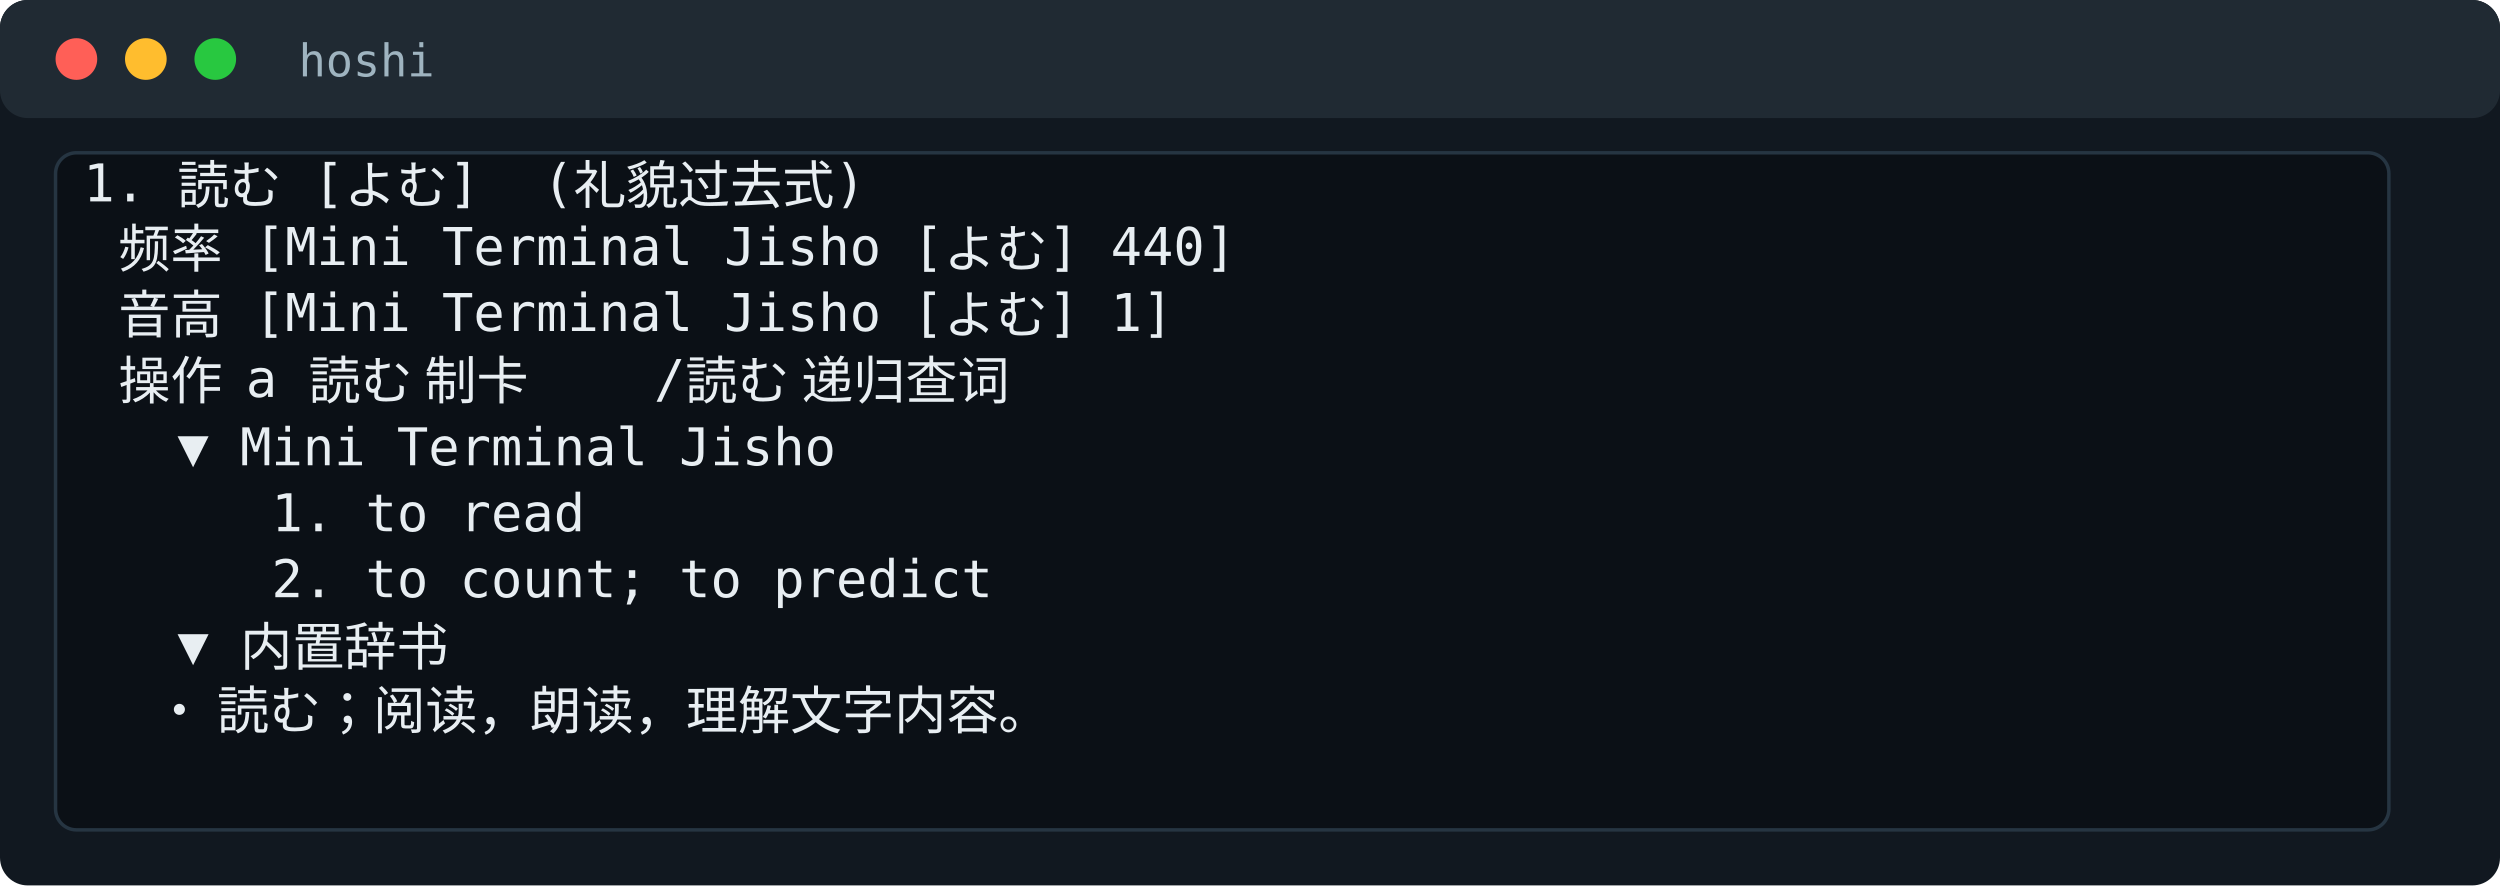
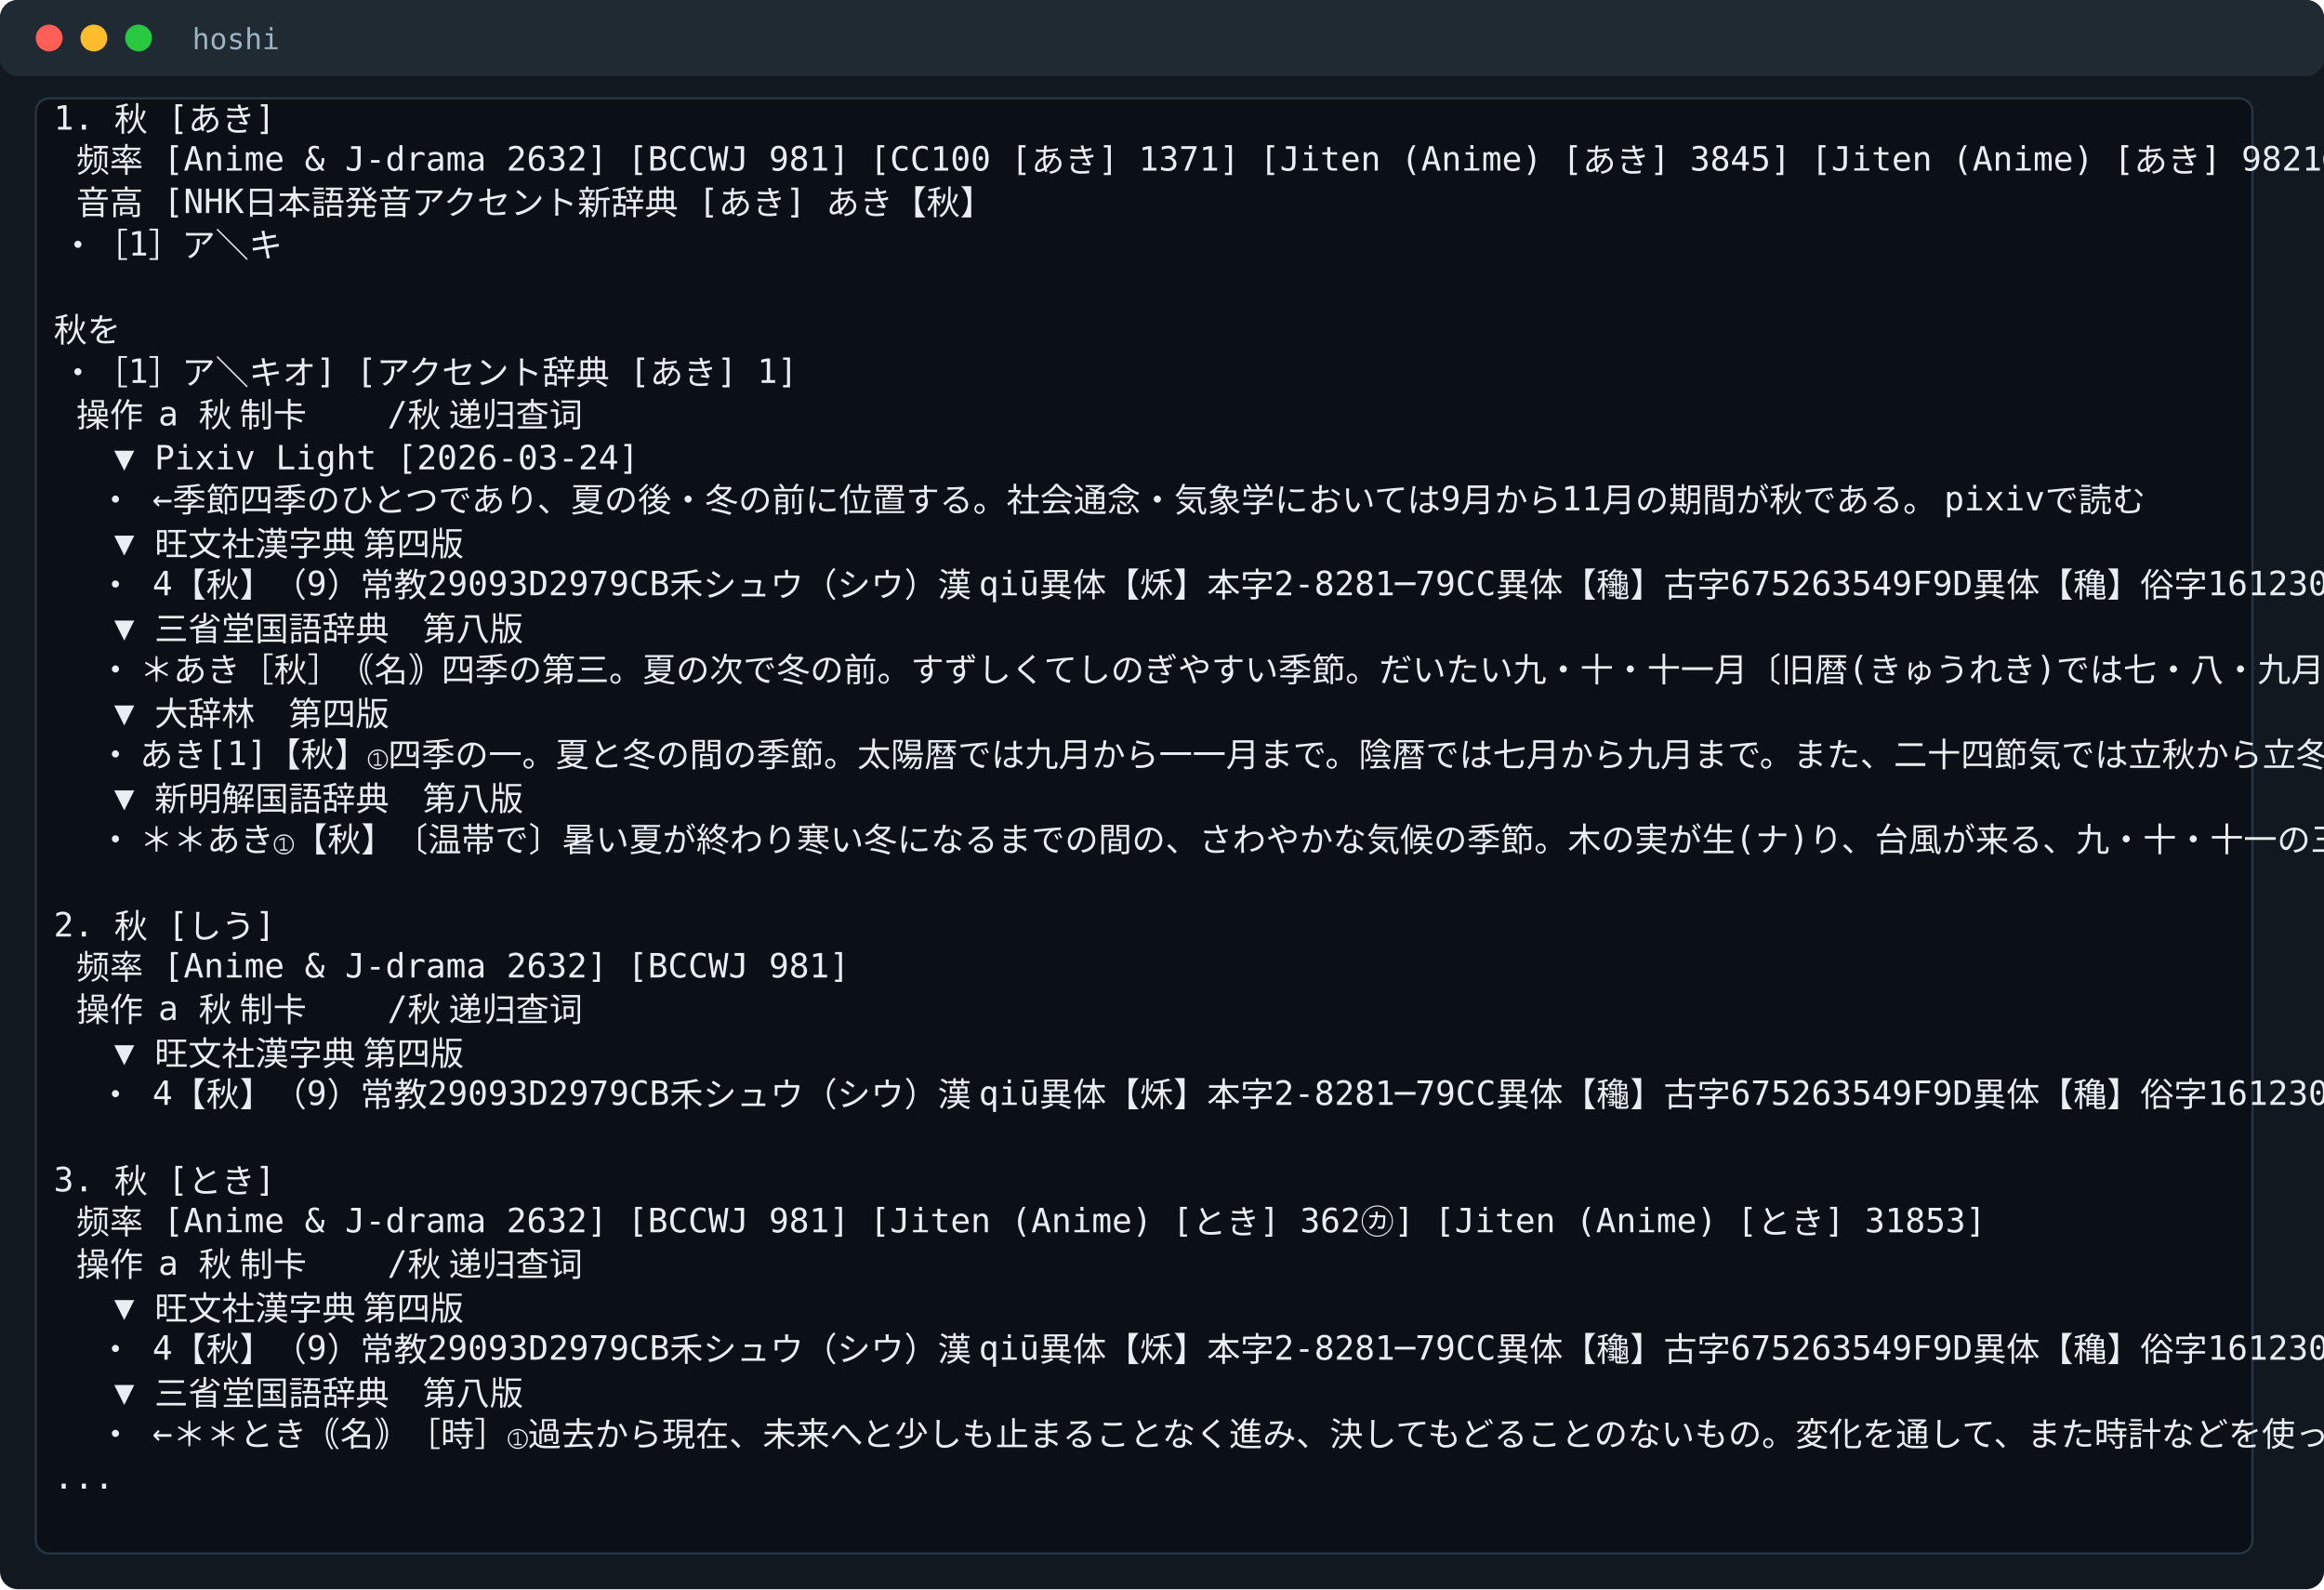
- <svg xmlns="http://www.w3.org/2000/svg" width="720" height="255" viewBox="0 0 720 255" role="img" aria-label="Hoshi Reader Terminal screenshot">
-   <rect width="720" height="255" rx="8" fill="#111820" />
-   <rect x="0" y="0" width="720" height="34" rx="8" fill="#202a33" />
+ <svg xmlns="http://www.w3.org/2000/svg" width="1040" height="711" viewBox="0 0 1040 711" role="img" aria-label="Hoshi Reader Terminal screenshot">
+   <rect width="1040" height="711" rx="8" fill="#111820" />
+   <rect x="0" y="0" width="1040" height="34" rx="8" fill="#202a33" />
  <circle cx="22" cy="17" r="6" fill="#ff5f57" />
  <circle cx="42" cy="17" r="6" fill="#ffbd2e" />
  <circle cx="62" cy="17" r="6" fill="#28c840" />
  <text x="86" y="22" fill="#9fb4c0" font-family="SFMono-Regular, Menlo, Consolas, monospace" font-size="13">hoshi</text>
-   <rect x="16" y="44" width="672" height="195" rx="6" fill="#0b1016" stroke="#263542" />
-   <text x="24" y="58" fill="#e8eef2" font-family="SFMono-Regular, Menlo, Consolas, monospace" font-size="15" xml:space="preserve">1. 読む [よむ]  (礼貌过去式)</text>
-   <text x="24" y="77" fill="#e8eef2" font-family="SFMono-Regular, Menlo, Consolas, monospace" font-size="15" xml:space="preserve">   频率 [Mini Terminal Jisho [よむ] 440]</text>
-   <text x="24" y="96" fill="#e8eef2" font-family="SFMono-Regular, Menlo, Consolas, monospace" font-size="15" xml:space="preserve">   音高 [Mini Terminal Jisho [よむ] 1]</text>
-   <text x="24" y="115" fill="#e8eef2" font-family="SFMono-Regular, Menlo, Consolas, monospace" font-size="15" xml:space="preserve">   操作  a 読む 制卡    /読む 递归查词</text>
-   <text x="24" y="134" fill="#e8eef2" font-family="SFMono-Regular, Menlo, Consolas, monospace" font-size="15" xml:space="preserve">   ▼ Mini Terminal Jisho</text>
-   <text x="24" y="153" fill="#e8eef2" font-family="SFMono-Regular, Menlo, Consolas, monospace" font-size="15" xml:space="preserve">      1. to read</text>
-   <text x="24" y="172" fill="#e8eef2" font-family="SFMono-Regular, Menlo, Consolas, monospace" font-size="15" xml:space="preserve">      2. to count; to predict</text>
-   <text x="24" y="191" fill="#e8eef2" font-family="SFMono-Regular, Menlo, Consolas, monospace" font-size="15" xml:space="preserve">   ▼ 内置辞书</text>
-   <text x="24" y="210" fill="#e8eef2" font-family="SFMono-Regular, Menlo, Consolas, monospace" font-size="15" xml:space="preserve">      ・ 読む；阅读，朗读，理解文字内容。</text>
+   <rect x="16" y="44" width="992" height="651" rx="6" fill="#0b1016" stroke="#263542" />
+   <text x="24" y="58" fill="#e8eef2" font-family="SFMono-Regular, Menlo, Consolas, monospace" font-size="15" xml:space="preserve">1. 秋 [あき]</text>
+   <text x="24" y="77" fill="#e8eef2" font-family="SFMono-Regular, Menlo, Consolas, monospace" font-size="15" xml:space="preserve">   频率 [Anime &amp; J-drama 2632] [BCCWJ 981] [CC100 [あき] 1371] [Jiten (Anime) [あき] 3845] [Jiten (Anime) [あき] 9821㋕</text>
+   <text x="24" y="96" fill="#e8eef2" font-family="SFMono-Regular, Menlo, Consolas, monospace" font-size="15" xml:space="preserve">   音高 [NHK日本語発音アクセント新辞典 [あき] あき【秋】</text>
+   <text x="24" y="115" fill="#e8eef2" font-family="SFMono-Regular, Menlo, Consolas, monospace" font-size="15" xml:space="preserve"> ・［1］ア＼キ</text>
+   <text x="24" y="134" fill="#e8eef2" font-family="SFMono-Regular, Menlo, Consolas, monospace" font-size="15" xml:space="preserve" />
+   <text x="24" y="153" fill="#e8eef2" font-family="SFMono-Regular, Menlo, Consolas, monospace" font-size="15" xml:space="preserve">秋を</text>
+   <text x="24" y="172" fill="#e8eef2" font-family="SFMono-Regular, Menlo, Consolas, monospace" font-size="15" xml:space="preserve"> ・［1］ア＼キオ] [アクセント辞典 [あき] 1]</text>
+   <text x="24" y="191" fill="#e8eef2" font-family="SFMono-Regular, Menlo, Consolas, monospace" font-size="15" xml:space="preserve">   操作  a 秋 制卡    /秋 递归查词</text>
+   <text x="24" y="210" fill="#e8eef2" font-family="SFMono-Regular, Menlo, Consolas, monospace" font-size="15" xml:space="preserve">   ▼ Pixiv Light [2026-03-24]</text>
+   <text x="24" y="229" fill="#e8eef2" font-family="SFMono-Regular, Menlo, Consolas, monospace" font-size="15" xml:space="preserve">      ・ ←季節四季のひとつであり、夏の後・冬の前に位置する。社会通念・気象学においては9月から11月の期間が秋である。 pixivで読む</text>
+   <text x="24" y="248" fill="#e8eef2" font-family="SFMono-Regular, Menlo, Consolas, monospace" font-size="15" xml:space="preserve">   ▼ 旺文社漢字典 第四版</text>
+   <text x="24" y="267" fill="#e8eef2" font-family="SFMono-Regular, Menlo, Consolas, monospace" font-size="15" xml:space="preserve">      ・ 4【秋】（9）常教29093D2979CB禾シュウ（シウ）漢 qiū異体【秌】本字2-8281─79CC異体【龝】古字675263549F9D異体【穐】俗字1612302C7A50常用音訓シュウ あき筆順</text>
+   <text x="24" y="286" fill="#e8eef2" font-family="SFMono-Regular, Menlo, Consolas, monospace" font-size="15" xml:space="preserve">   ▼ 三省堂国語辞典　第八版</text>
+   <text x="24" y="305" fill="#e8eef2" font-family="SFMono-Regular, Menlo, Consolas, monospace" font-size="15" xml:space="preserve">      ・ ＊あき［秋］｟名｠四季の第三。夏の次で冬の前。すずしくてしのぎやすい季節。だいたい九・十・十一月〔旧暦(きゅうれき)では七・八・九月〕の三か月。〔こよみの上では、立秋から立冬の前日まで〕「読書の━」（↔春</text>
+   <text x="24" y="324" fill="#e8eef2" font-family="SFMono-Regular, Menlo, Consolas, monospace" font-size="15" xml:space="preserve">   ▼ 大辞林　第四版</text>
+   <text x="24" y="343" fill="#e8eef2" font-family="SFMono-Regular, Menlo, Consolas, monospace" font-size="15" xml:space="preserve">      ・ あき[1]【秋】①四季の一。夏と冬の間の季節。太陽暦では九月から一一月まで。陰暦では七月から九月まで。また、二十四節気では立秋から立冬まで。天文学上では秋分から冬至まで。昼が短く、夜が長くなる。五穀や果実</text>
+   <text x="24" y="362" fill="#e8eef2" font-family="SFMono-Regular, Menlo, Consolas, monospace" font-size="15" xml:space="preserve">   ▼ 新明解国語辞典　第八版</text>
+   <text x="24" y="381" fill="#e8eef2" font-family="SFMono-Regular, Menlo, Consolas, monospace" font-size="15" xml:space="preserve">      ・ ＊＊あき①【秋】〔温帯で〕暑い夏が終わり寒い冬になるまでの間の、さわやかな気候の季節。木の実が生(ナ)り、台風が来る、九・十・十一の三か月。「忍びよる━の気配」「━が深まる」「━たけなわ」</text>
+   <text x="24" y="400" fill="#e8eef2" font-family="SFMono-Regular, Menlo, Consolas, monospace" font-size="15" xml:space="preserve" />
+   <text x="24" y="419" fill="#e8eef2" font-family="SFMono-Regular, Menlo, Consolas, monospace" font-size="15" xml:space="preserve">2. 秋 [しう]</text>
+   <text x="24" y="438" fill="#e8eef2" font-family="SFMono-Regular, Menlo, Consolas, monospace" font-size="15" xml:space="preserve">   频率 [Anime &amp; J-drama 2632] [BCCWJ 981]</text>
+   <text x="24" y="457" fill="#e8eef2" font-family="SFMono-Regular, Menlo, Consolas, monospace" font-size="15" xml:space="preserve">   操作  a 秋 制卡    /秋 递归查词</text>
+   <text x="24" y="476" fill="#e8eef2" font-family="SFMono-Regular, Menlo, Consolas, monospace" font-size="15" xml:space="preserve">   ▼ 旺文社漢字典 第四版</text>
+   <text x="24" y="495" fill="#e8eef2" font-family="SFMono-Regular, Menlo, Consolas, monospace" font-size="15" xml:space="preserve">      ・ 4【秋】（9）常教29093D2979CB禾シュウ（シウ）漢 qiū異体【秌】本字2-8281─79CC異体【龝】古字675263549F9D異体【穐】俗字1612302C7A50常用音訓シュウ あき筆順</text>
+   <text x="24" y="514" fill="#e8eef2" font-family="SFMono-Regular, Menlo, Consolas, monospace" font-size="15" xml:space="preserve" />
+   <text x="24" y="533" fill="#e8eef2" font-family="SFMono-Regular, Menlo, Consolas, monospace" font-size="15" xml:space="preserve">3. 秋 [とき]</text>
+   <text x="24" y="552" fill="#e8eef2" font-family="SFMono-Regular, Menlo, Consolas, monospace" font-size="15" xml:space="preserve">   频率 [Anime &amp; J-drama 2632] [BCCWJ 981] [Jiten (Anime) [とき] 362㋕] [Jiten (Anime) [とき] 31853]</text>
+   <text x="24" y="571" fill="#e8eef2" font-family="SFMono-Regular, Menlo, Consolas, monospace" font-size="15" xml:space="preserve">   操作  a 秋 制卡    /秋 递归查词</text>
+   <text x="24" y="590" fill="#e8eef2" font-family="SFMono-Regular, Menlo, Consolas, monospace" font-size="15" xml:space="preserve">   ▼ 旺文社漢字典 第四版</text>
+   <text x="24" y="609" fill="#e8eef2" font-family="SFMono-Regular, Menlo, Consolas, monospace" font-size="15" xml:space="preserve">      ・ 4【秋】（9）常教29093D2979CB禾シュウ（シウ）漢 qiū異体【秌】本字2-8281─79CC異体【龝】古字675263549F9D異体【穐】俗字1612302C7A50常用音訓シュウ あき筆順</text>
+   <text x="24" y="628" fill="#e8eef2" font-family="SFMono-Regular, Menlo, Consolas, monospace" font-size="15" xml:space="preserve">   ▼ 三省堂国語辞典　第八版</text>
+   <text x="24" y="647" fill="#e8eef2" font-family="SFMono-Regular, Menlo, Consolas, monospace" font-size="15" xml:space="preserve">      ・ ←＊＊とき｟名｠［時］①過去から現在、未来へと少しも止まることなく進み、決してもどることのないもの。変化を通して、また時計などを使って知ることができる。「もしも━を止められたら・━が経(た)つ」「：時間」</text>
+   <text x="24" y="666" fill="#e8eef2" font-family="SFMono-Regular, Menlo, Consolas, monospace" font-size="15" xml:space="preserve">...</text>
</svg>
